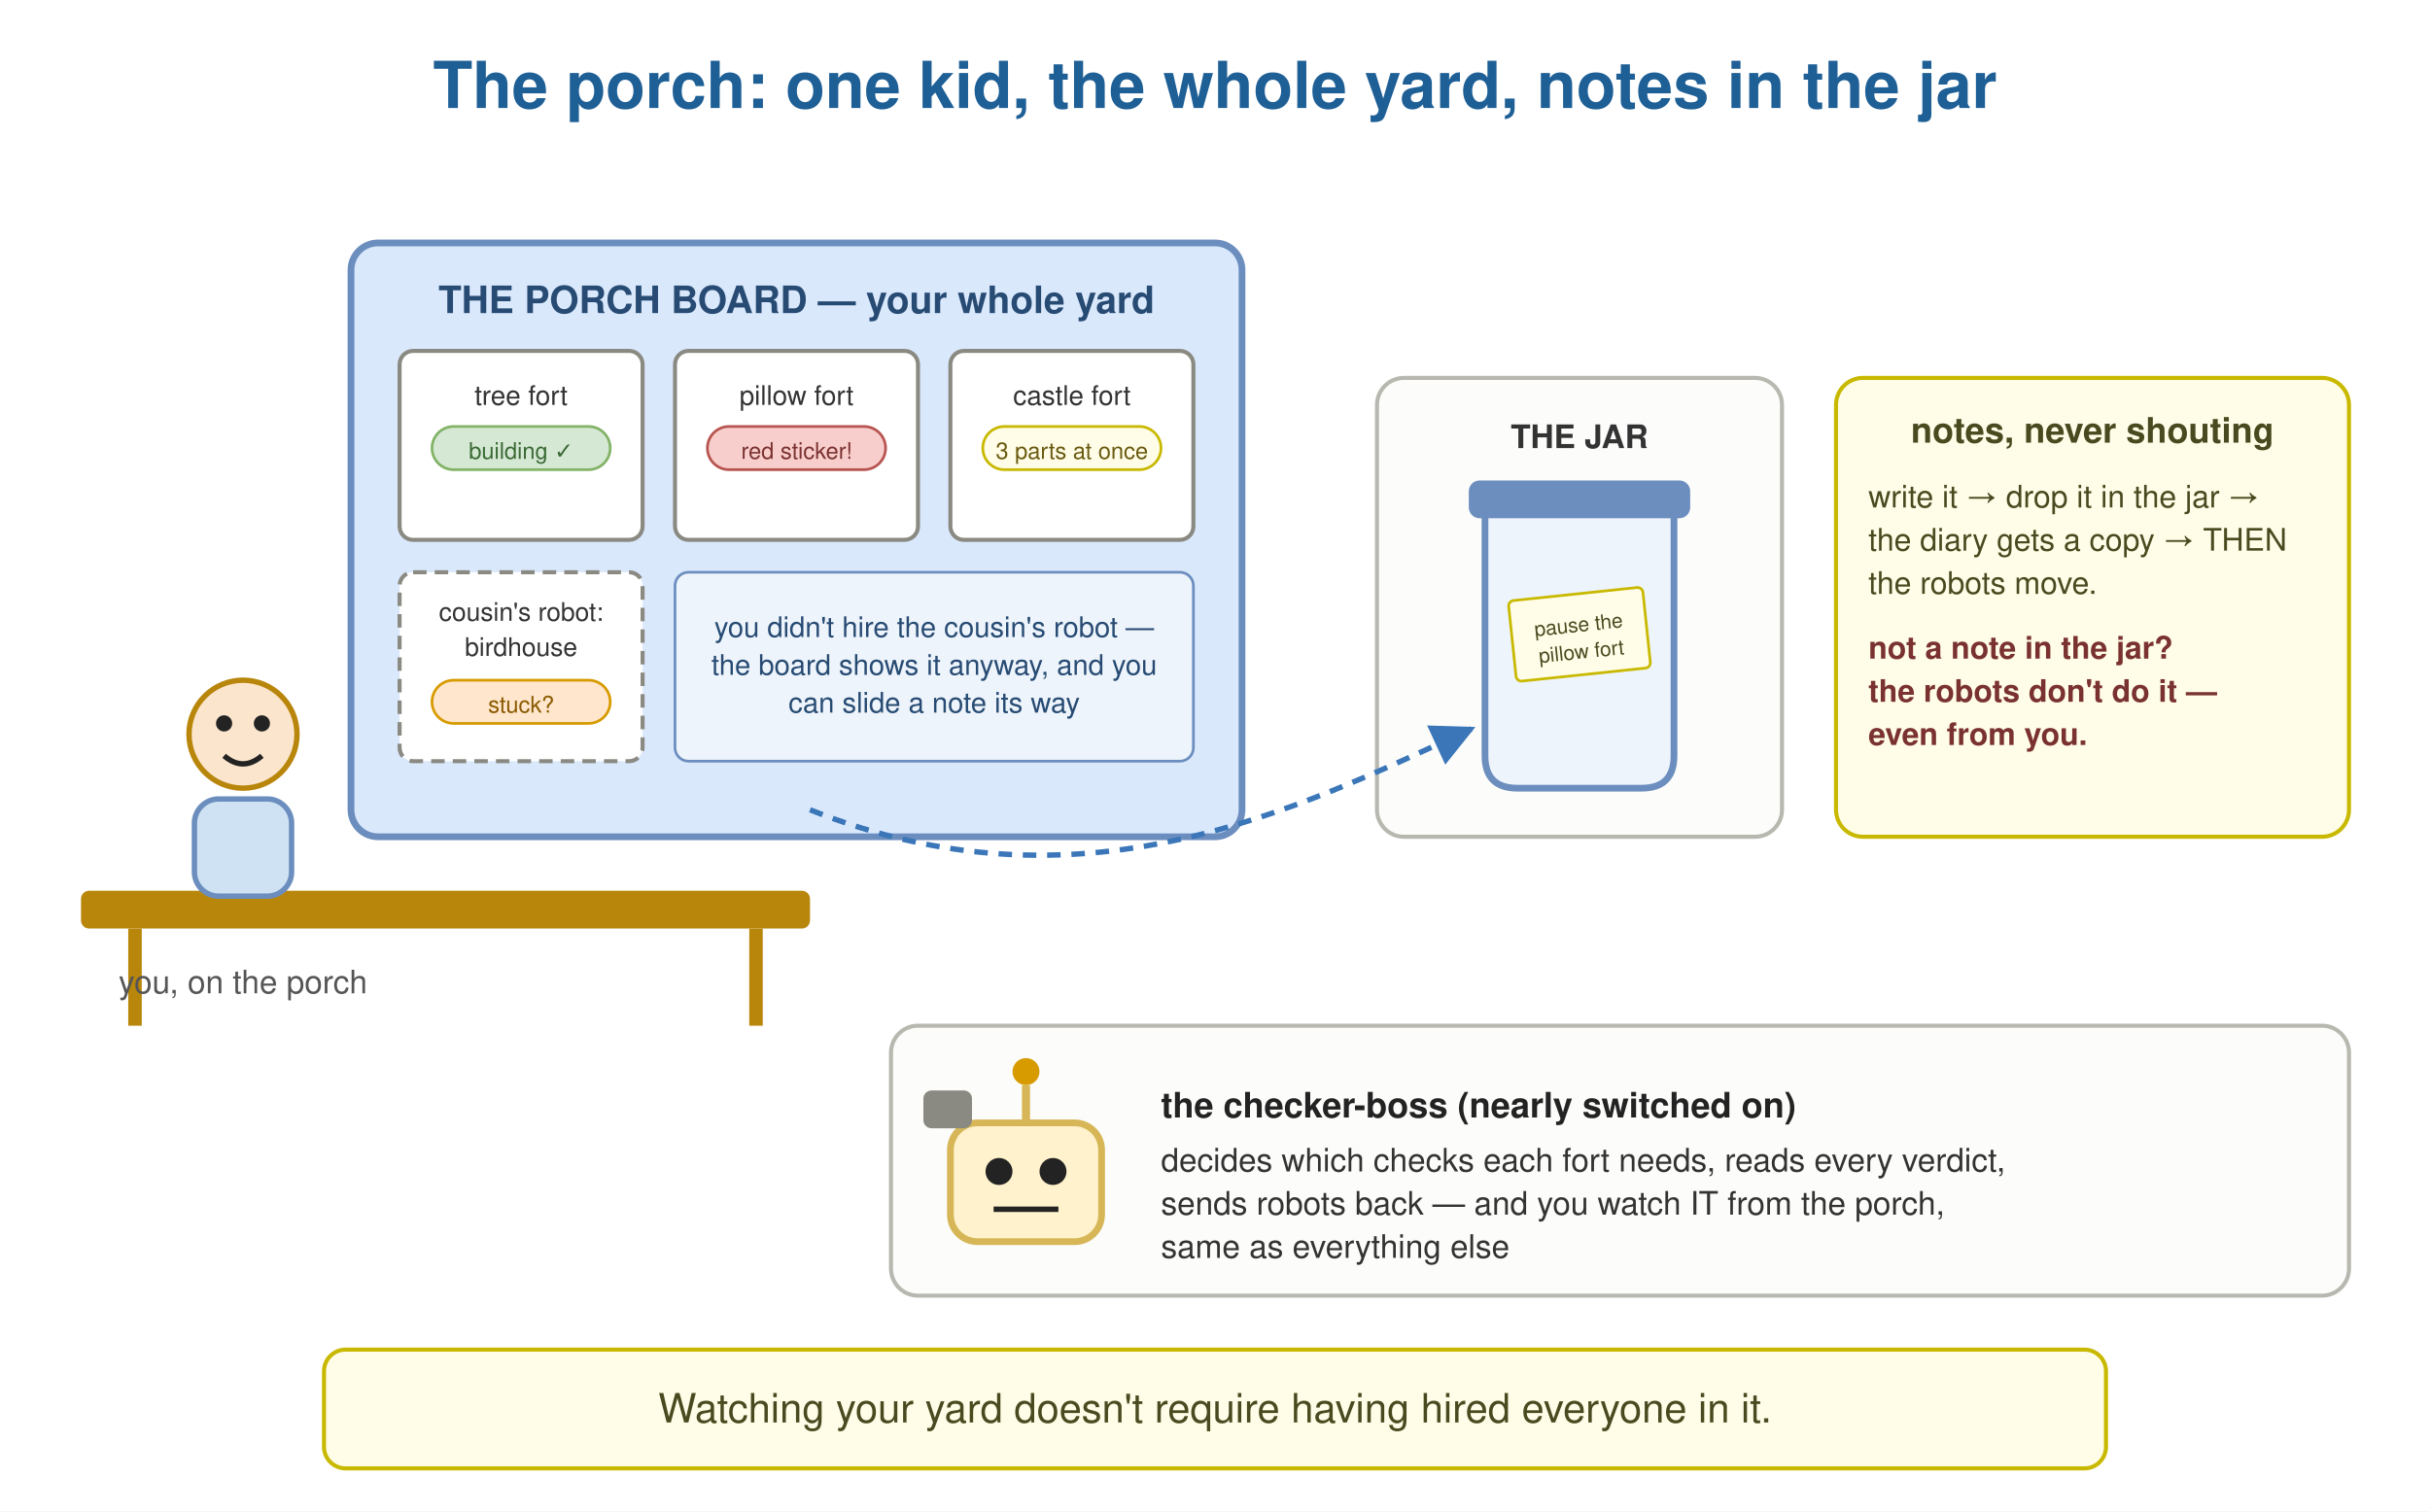
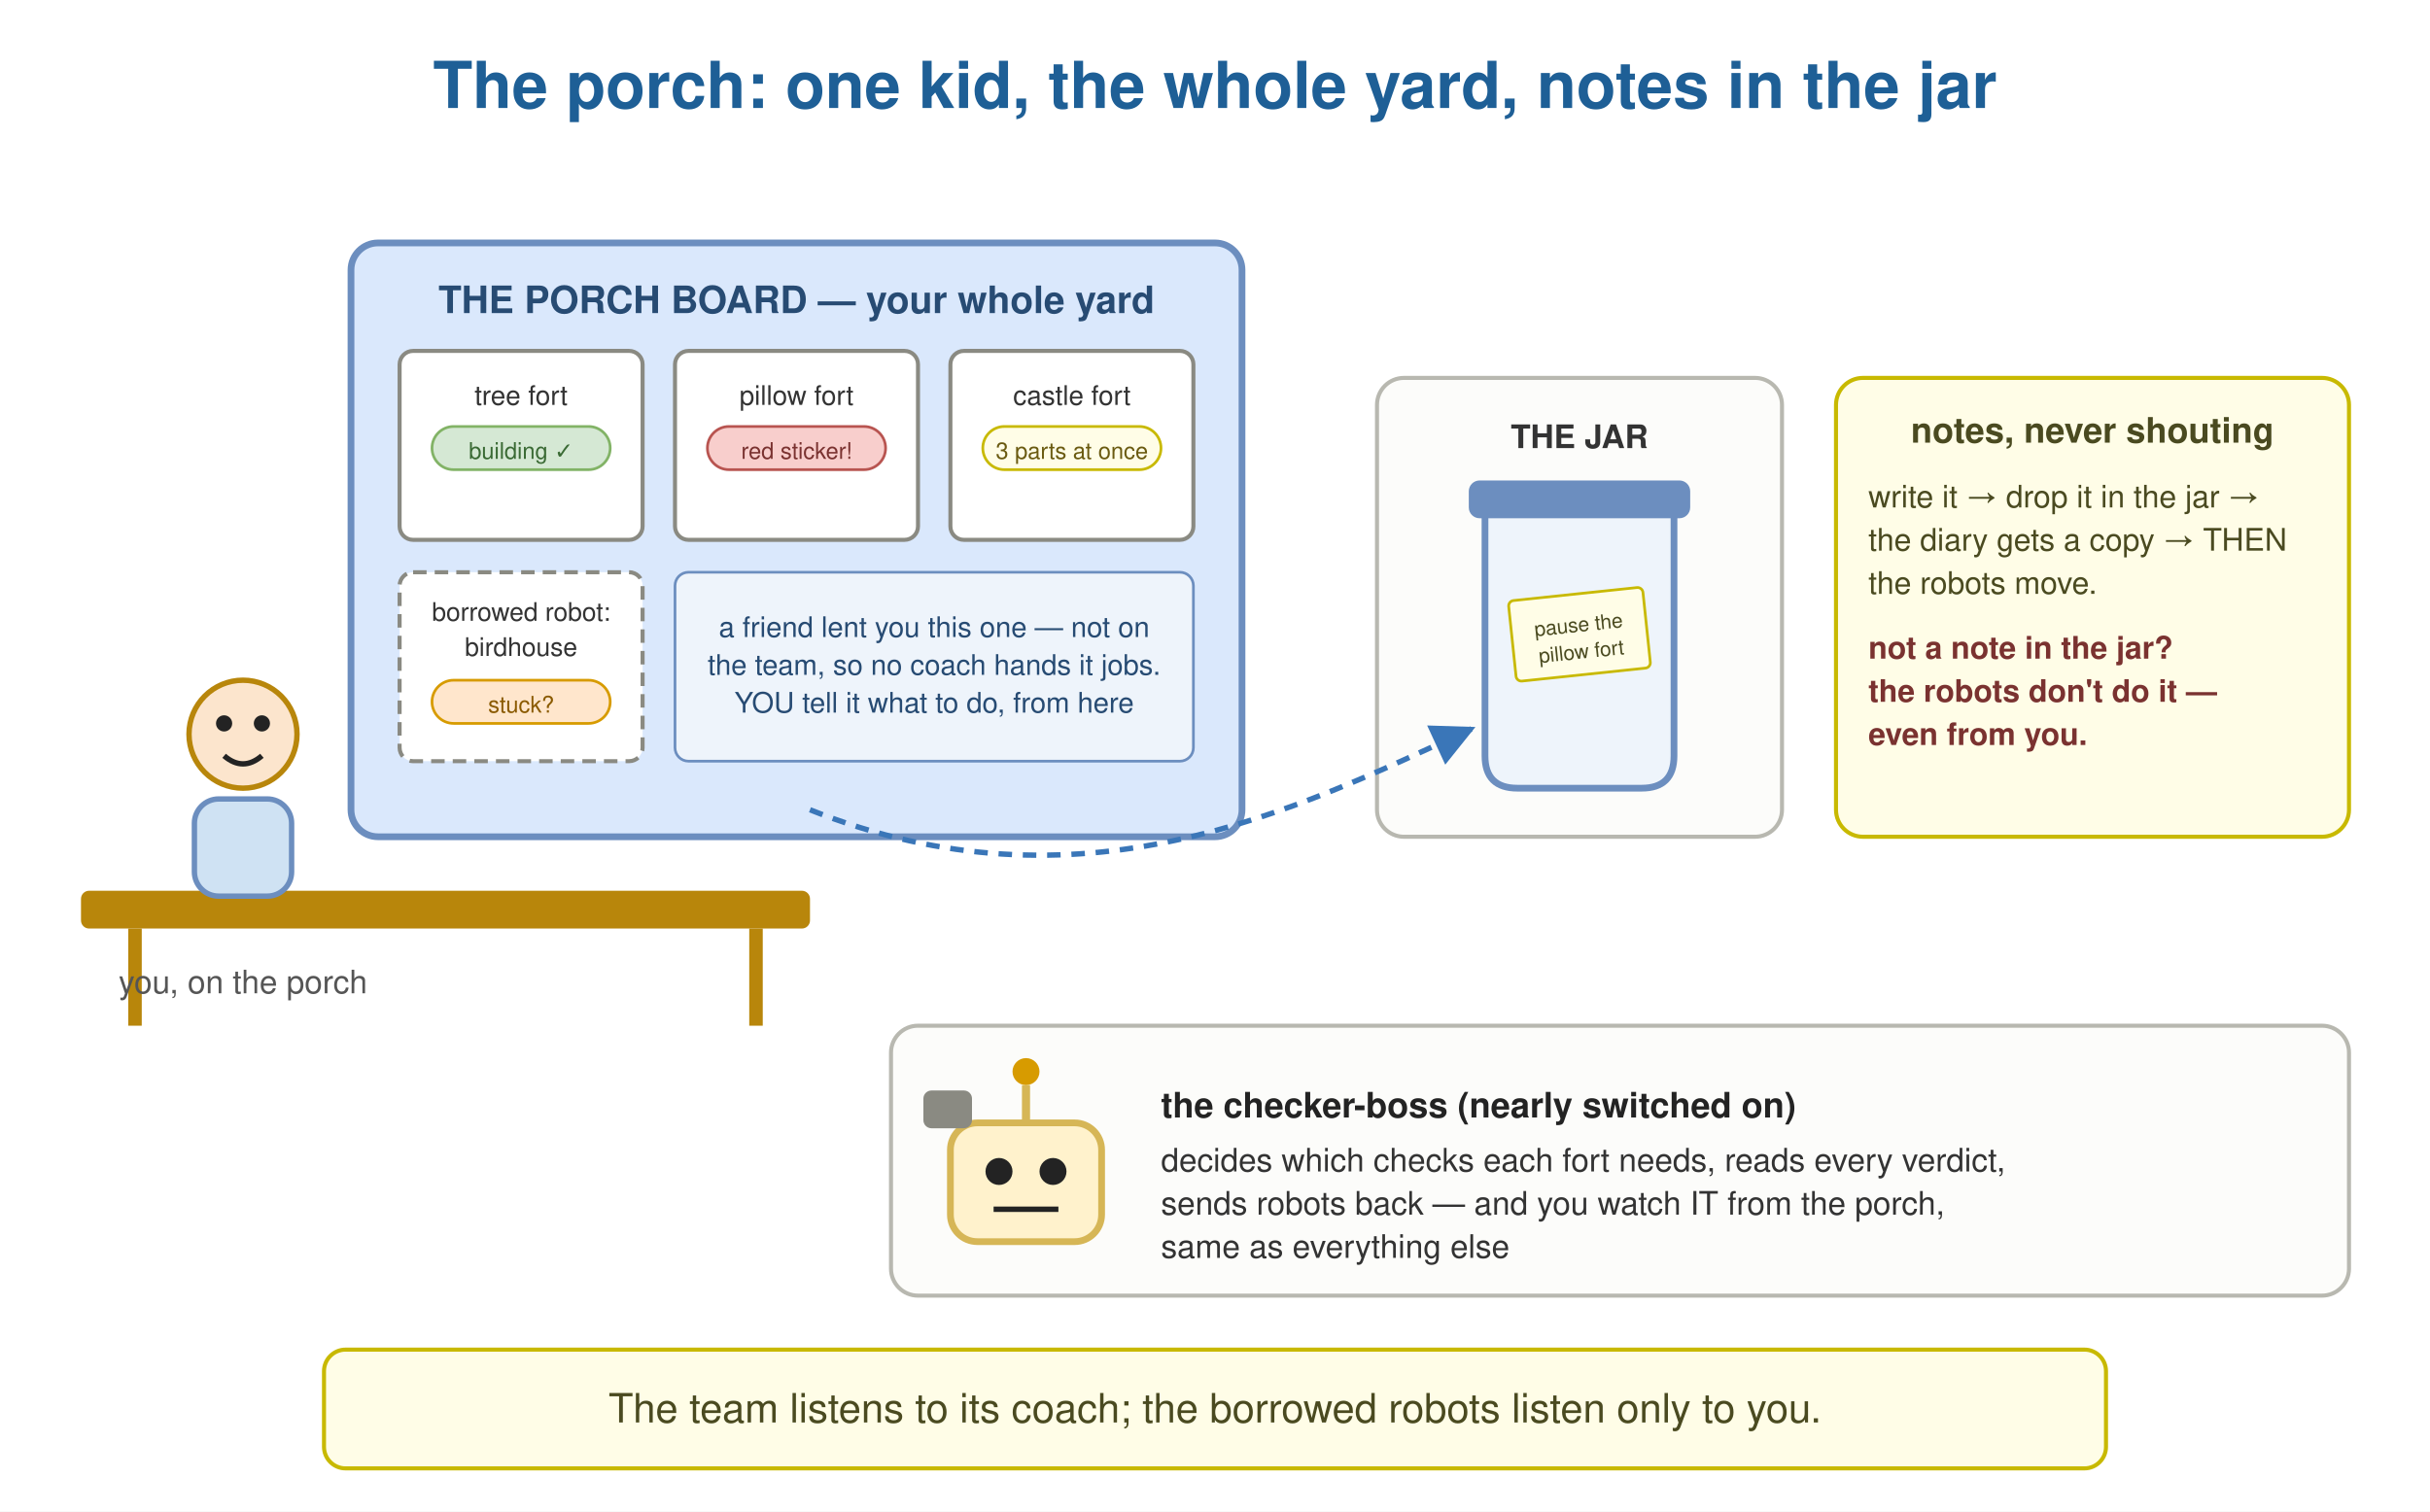
<svg xmlns="http://www.w3.org/2000/svg" viewBox="0 0 900 560" font-family="Helvetica, Arial, sans-serif">
  <defs>
    <marker id="a" viewBox="0 0 10 10" refX="9" refY="5" markerWidth="8" markerHeight="8" orient="auto-start-reverse">
      <path d="M0,0 L10,5 L0,10 z" fill="#3a76b8" />
    </marker>
  </defs>
  <rect width="900" height="560" fill="#ffffff" />
  <text x="450" y="40" text-anchor="middle" font-size="24" font-weight="bold" fill="#1e5f96">The porch: one kid, the whole yard, notes in the jar</text>
  <rect x="30" y="330" width="270" height="14" rx="3" fill="#b8860b" />
  <line x1="50" y1="344" x2="50" y2="380" stroke="#b8860b" stroke-width="5" />
  <line x1="280" y1="344" x2="280" y2="380" stroke="#b8860b" stroke-width="5" />
  <circle cx="90" cy="272" r="20" fill="#fce5cd" stroke="#b8860b" stroke-width="2" />
  <circle cx="83" cy="268" r="3" fill="#232323" />
  <circle cx="97" cy="268" r="3" fill="#232323" />
  <path d="M83,280 Q90,286 97,280" stroke="#232323" stroke-width="2" fill="none" />
  <rect x="72" y="296" width="36" height="36" rx="9" fill="#cfe2f3" stroke="#6c8ebf" stroke-width="2" />
  <text x="90" y="368" text-anchor="middle" font-size="12" fill="#555">you, on the porch</text>
  <rect x="130" y="90" width="330" height="220" rx="10" fill="#dae8fc" stroke="#6c8ebf" stroke-width="2.5" />
  <text x="295" y="116" text-anchor="middle" font-size="14" font-weight="bold" fill="#274b73">THE PORCH BOARD — your whole yard</text>
  <rect x="148" y="130" width="90" height="70" rx="5" fill="#ffffff" stroke="#8a8a82" stroke-width="1.5" />
  <text x="193" y="150" text-anchor="middle" font-size="10" fill="#333">tree fort</text>
  <rect x="160" y="158" width="66" height="16" rx="8" fill="#d5e8d4" stroke="#82b366" />
  <text x="193" y="170" text-anchor="middle" font-size="8.5" fill="#3a6a34">building ✓</text>
  <rect x="250" y="130" width="90" height="70" rx="5" fill="#ffffff" stroke="#8a8a82" stroke-width="1.5" />
  <text x="295" y="150" text-anchor="middle" font-size="10" fill="#333">pillow fort</text>
  <rect x="262" y="158" width="66" height="16" rx="8" fill="#f8cecc" stroke="#b85450" />
  <text x="295" y="170" text-anchor="middle" font-size="8.5" fill="#7a3230">red sticker!</text>
  <rect x="352" y="130" width="90" height="70" rx="5" fill="#ffffff" stroke="#8a8a82" stroke-width="1.5" />
  <text x="397" y="150" text-anchor="middle" font-size="10" fill="#333">castle fort</text>
  <rect x="364" y="158" width="66" height="16" rx="8" fill="#fffde7" stroke="#c8b900" />
  <text x="397" y="170" text-anchor="middle" font-size="8.5" fill="#6a5a10">3 parts at once</text>
  <rect x="148" y="212" width="90" height="70" rx="5" fill="#ffffff" stroke="#8a8a82" stroke-width="1.5" stroke-dasharray="5 3" />
-   <text x="193" y="230" text-anchor="middle" font-size="9.5" fill="#333">cousin's robot:</text>
+   <text x="193" y="230" text-anchor="middle" font-size="9.5" fill="#333">borrowed robot:</text>
  <text x="193" y="243" text-anchor="middle" font-size="9.5" fill="#333">birdhouse</text>
  <rect x="160" y="252" width="66" height="16" rx="8" fill="#ffe6cc" stroke="#d79b00" />
  <text x="193" y="264" text-anchor="middle" font-size="8.5" fill="#8a5a00">stuck?</text>
  <rect x="250" y="212" width="192" height="70" rx="5" fill="#eef4fb" stroke="#6c8ebf" stroke-width="1" />
-   <text x="346" y="236" text-anchor="middle" font-size="10.5" fill="#274b73">you didn't hire the cousin's robot —</text>
-   <text x="346" y="250" text-anchor="middle" font-size="10.5" fill="#274b73">the board shows it anyway, and you</text>
-   <text x="346" y="264" text-anchor="middle" font-size="10.5" fill="#274b73">can slide a note its way</text>
+   <text x="346" y="236" text-anchor="middle" font-size="10.5" fill="#274b73">a friend lent you this one — not on</text>
+   <text x="346" y="250" text-anchor="middle" font-size="10.5" fill="#274b73">the team, so no coach hands it jobs.</text>
+   <text x="346" y="264" text-anchor="middle" font-size="10.5" fill="#274b73">YOU tell it what to do, from here</text>
  <rect x="510" y="140" width="150" height="170" rx="10" fill="#fcfcfa" stroke="#b8b8b0" stroke-width="1.5" />
  <path d="M550,190 L550,280 Q550,292 562,292 L608,292 Q620,292 620,280 L620,190 Z" fill="#eef4fb" stroke="#6c8ebf" stroke-width="2.5" />
  <rect x="544" y="178" width="82" height="14" rx="4" fill="#6c8ebf" />
  <rect x="560" y="220" width="50" height="30" rx="2" fill="#fffde7" stroke="#c8b900" transform="rotate(-6 585 235)" />
  <text x="585" y="234" text-anchor="middle" font-size="7.5" fill="#4a4a20" transform="rotate(-6 585 235)">pause the</text>
  <text x="585" y="244" text-anchor="middle" font-size="7.5" fill="#4a4a20" transform="rotate(-6 585 235)">pillow fort</text>
  <text x="585" y="166" text-anchor="middle" font-size="12" font-weight="bold" fill="#333">THE JAR</text>
  <rect x="680" y="140" width="190" height="170" rx="10" fill="#fffde7" stroke="#c8b900" stroke-width="1.5" />
  <text x="775" y="164" text-anchor="middle" font-size="13" font-weight="bold" fill="#4a4a20">notes, never shouting</text>
  <text x="692" y="188" font-size="11.5" fill="#4a4a20">write it → drop it in the jar →</text>
  <text x="692" y="204" font-size="11.5" fill="#4a4a20">the diary gets a copy → THEN</text>
  <text x="692" y="220" font-size="11.5" fill="#4a4a20">the robots move.</text>
  <text x="692" y="244" font-size="11.5" font-weight="bold" fill="#7a3230">not a note in the jar?</text>
  <text x="692" y="260" font-size="11.5" font-weight="bold" fill="#7a3230">the robots don't do it —</text>
  <text x="692" y="276" font-size="11.5" font-weight="bold" fill="#7a3230">even from you.</text>
  <path d="M300,300 C400,340 480,300 545,270" stroke="#3a76b8" stroke-width="2" fill="none" stroke-dasharray="5 4" marker-end="url(#a)" />
  <rect x="330" y="380" width="540" height="100" rx="10" fill="#fcfcfa" stroke="#b8b8b0" stroke-width="1.5" />
  <line x1="380" y1="416" x2="380" y2="402" stroke="#d6b656" stroke-width="3" />
  <circle cx="380" cy="397" r="5" fill="#d79b00" />
  <rect x="352" y="416" width="56" height="44" rx="10" fill="#fff2cc" stroke="#d6b656" stroke-width="2.5" />
  <circle cx="370" cy="434" r="5" fill="#232323" />
  <circle cx="390" cy="434" r="5" fill="#232323" />
  <line x1="368" y1="448" x2="392" y2="448" stroke="#232323" stroke-width="2" />
  <rect x="342" y="404" width="18" height="14" rx="3" fill="#8a8a82" />
  <text x="430" y="414" font-size="13" font-weight="bold" fill="#232323">the checker-boss (nearly switched on)</text>
  <text x="430" y="434" font-size="12" fill="#333">decides which checks each fort needs, reads every verdict,</text>
  <text x="430" y="450" font-size="12" fill="#333">sends robots back — and you watch IT from the porch,</text>
  <text x="430" y="466" font-size="12" fill="#333">same as everything else</text>
  <rect x="120" y="500" width="660" height="44" rx="8" fill="#fffde7" stroke="#c8b900" stroke-width="1.5" />
-   <text x="450" y="527" text-anchor="middle" font-size="15" fill="#4a4a20">Watching your yard doesn't require having hired everyone in it.</text>
+   <text x="450" y="527" text-anchor="middle" font-size="15" fill="#4a4a20">The team listens to its coach; the borrowed robots listen only to you.</text>
</svg>
